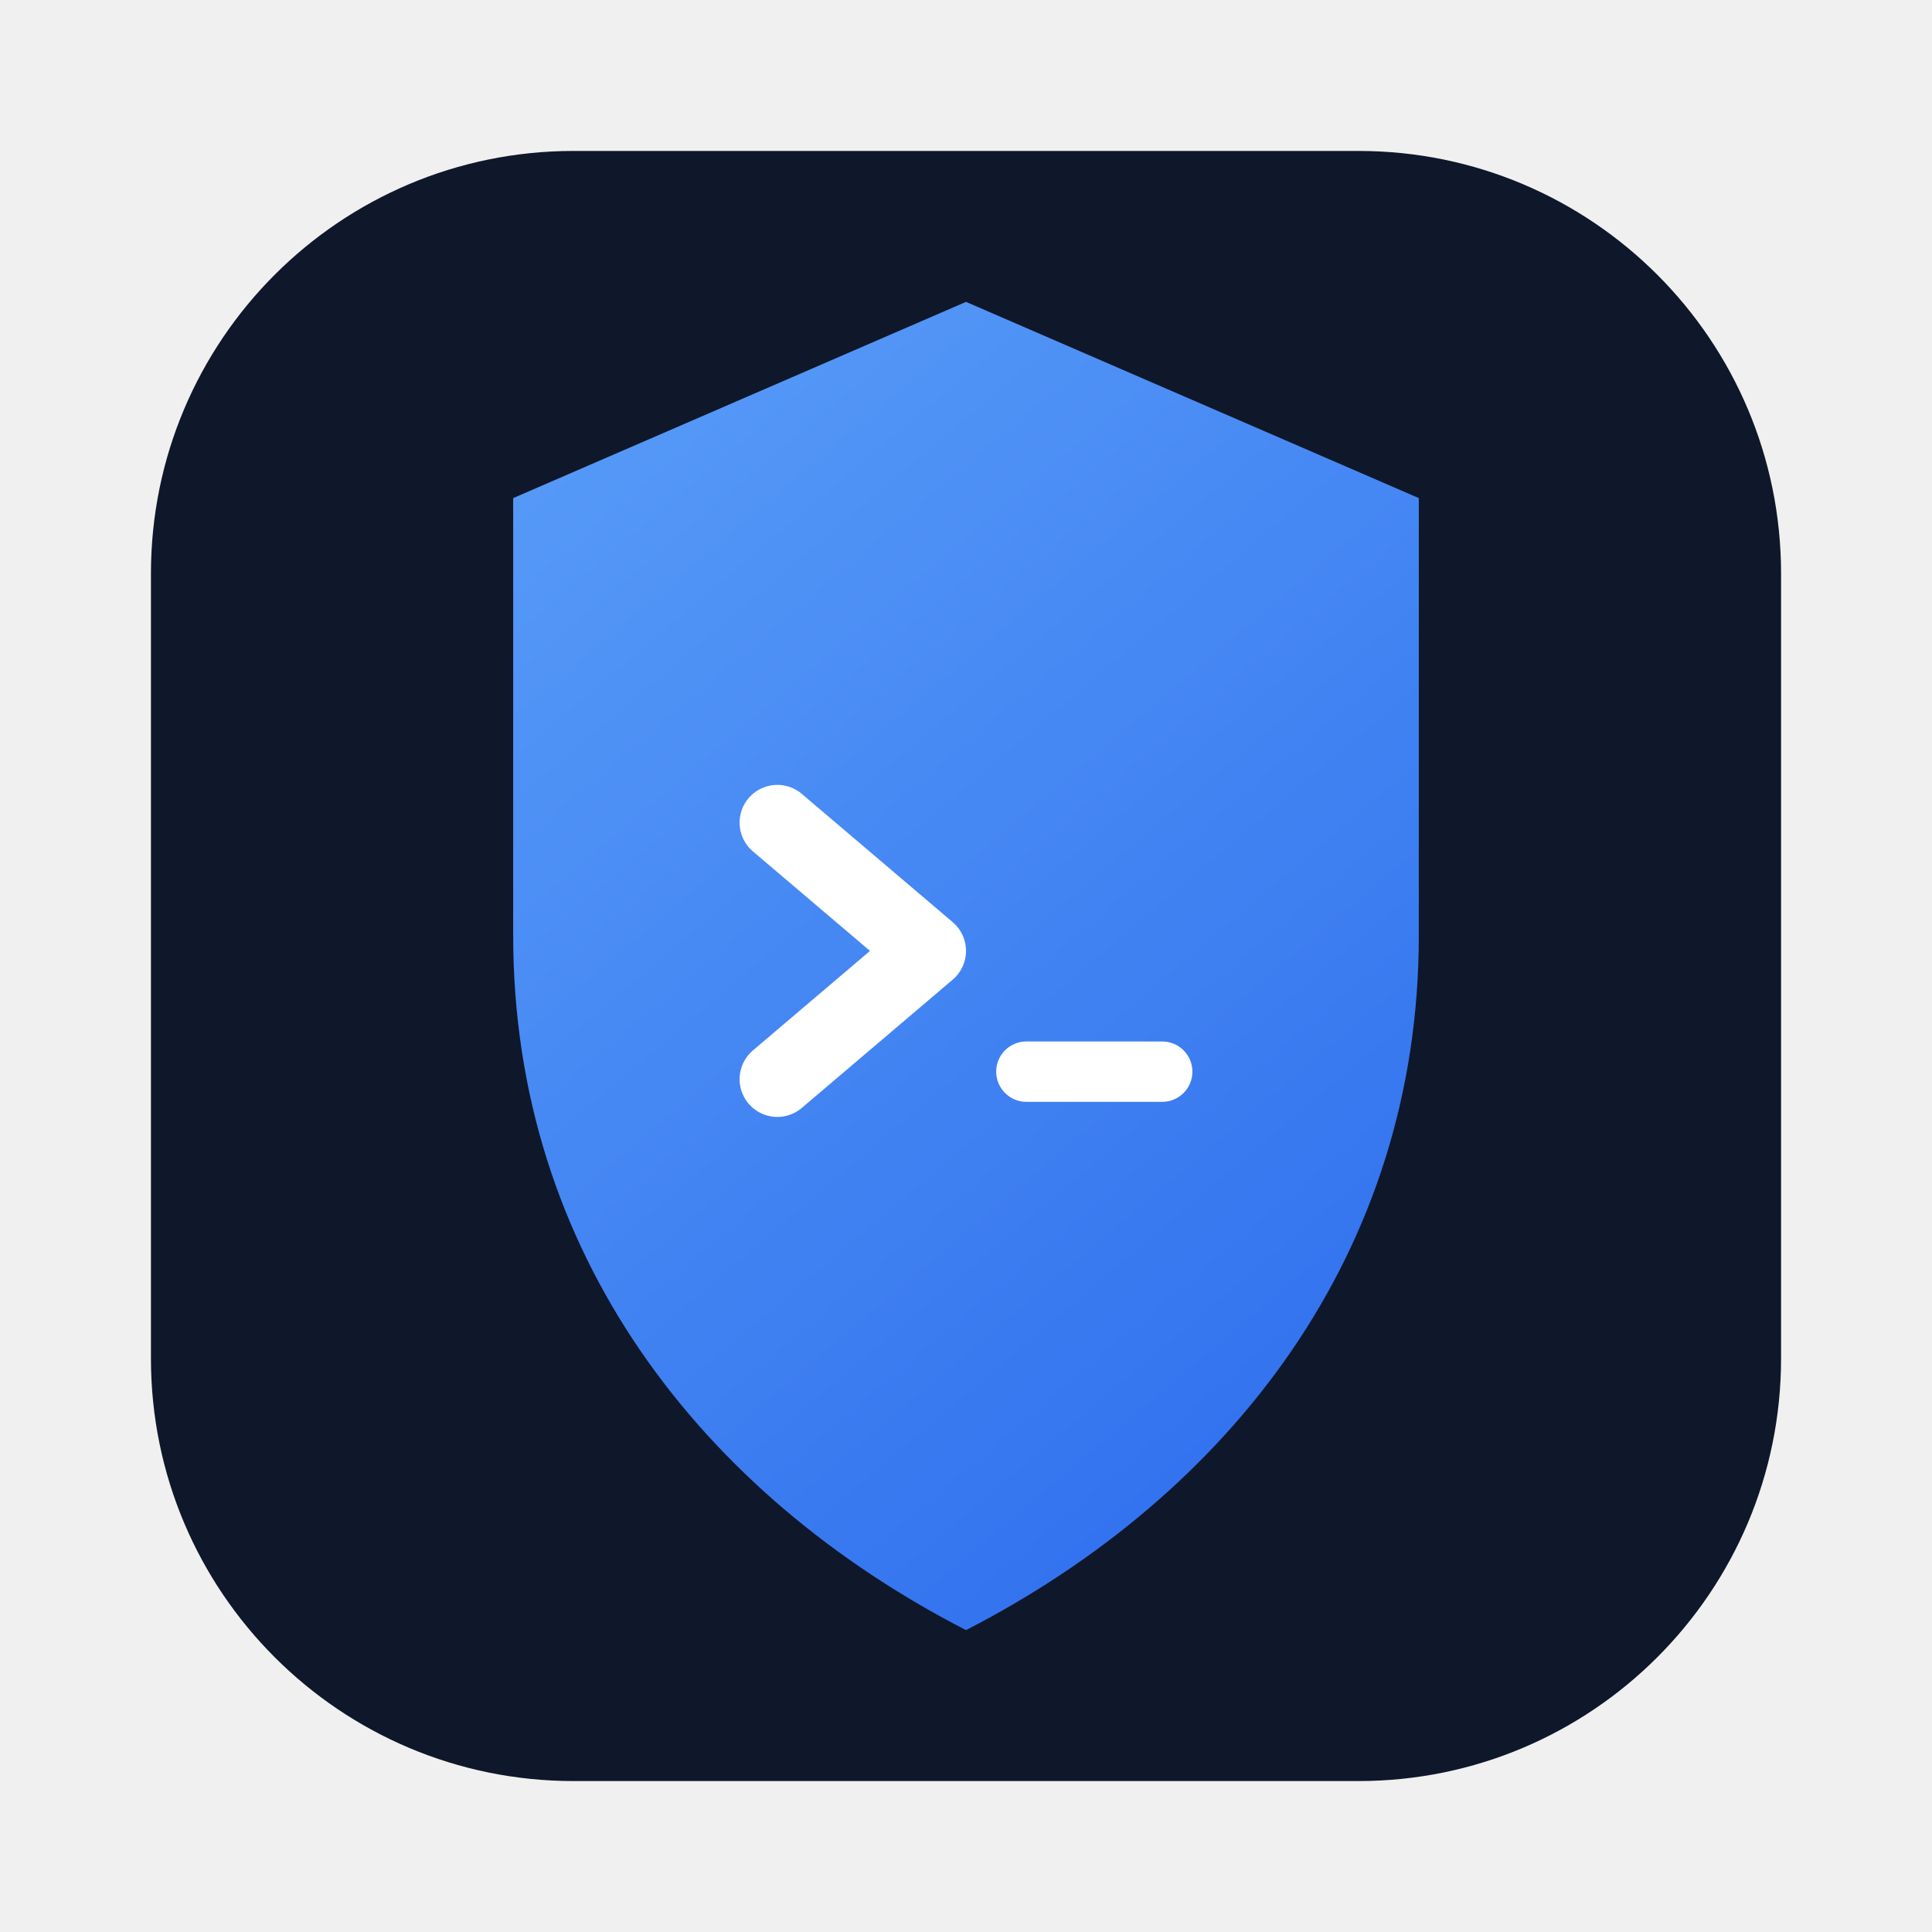
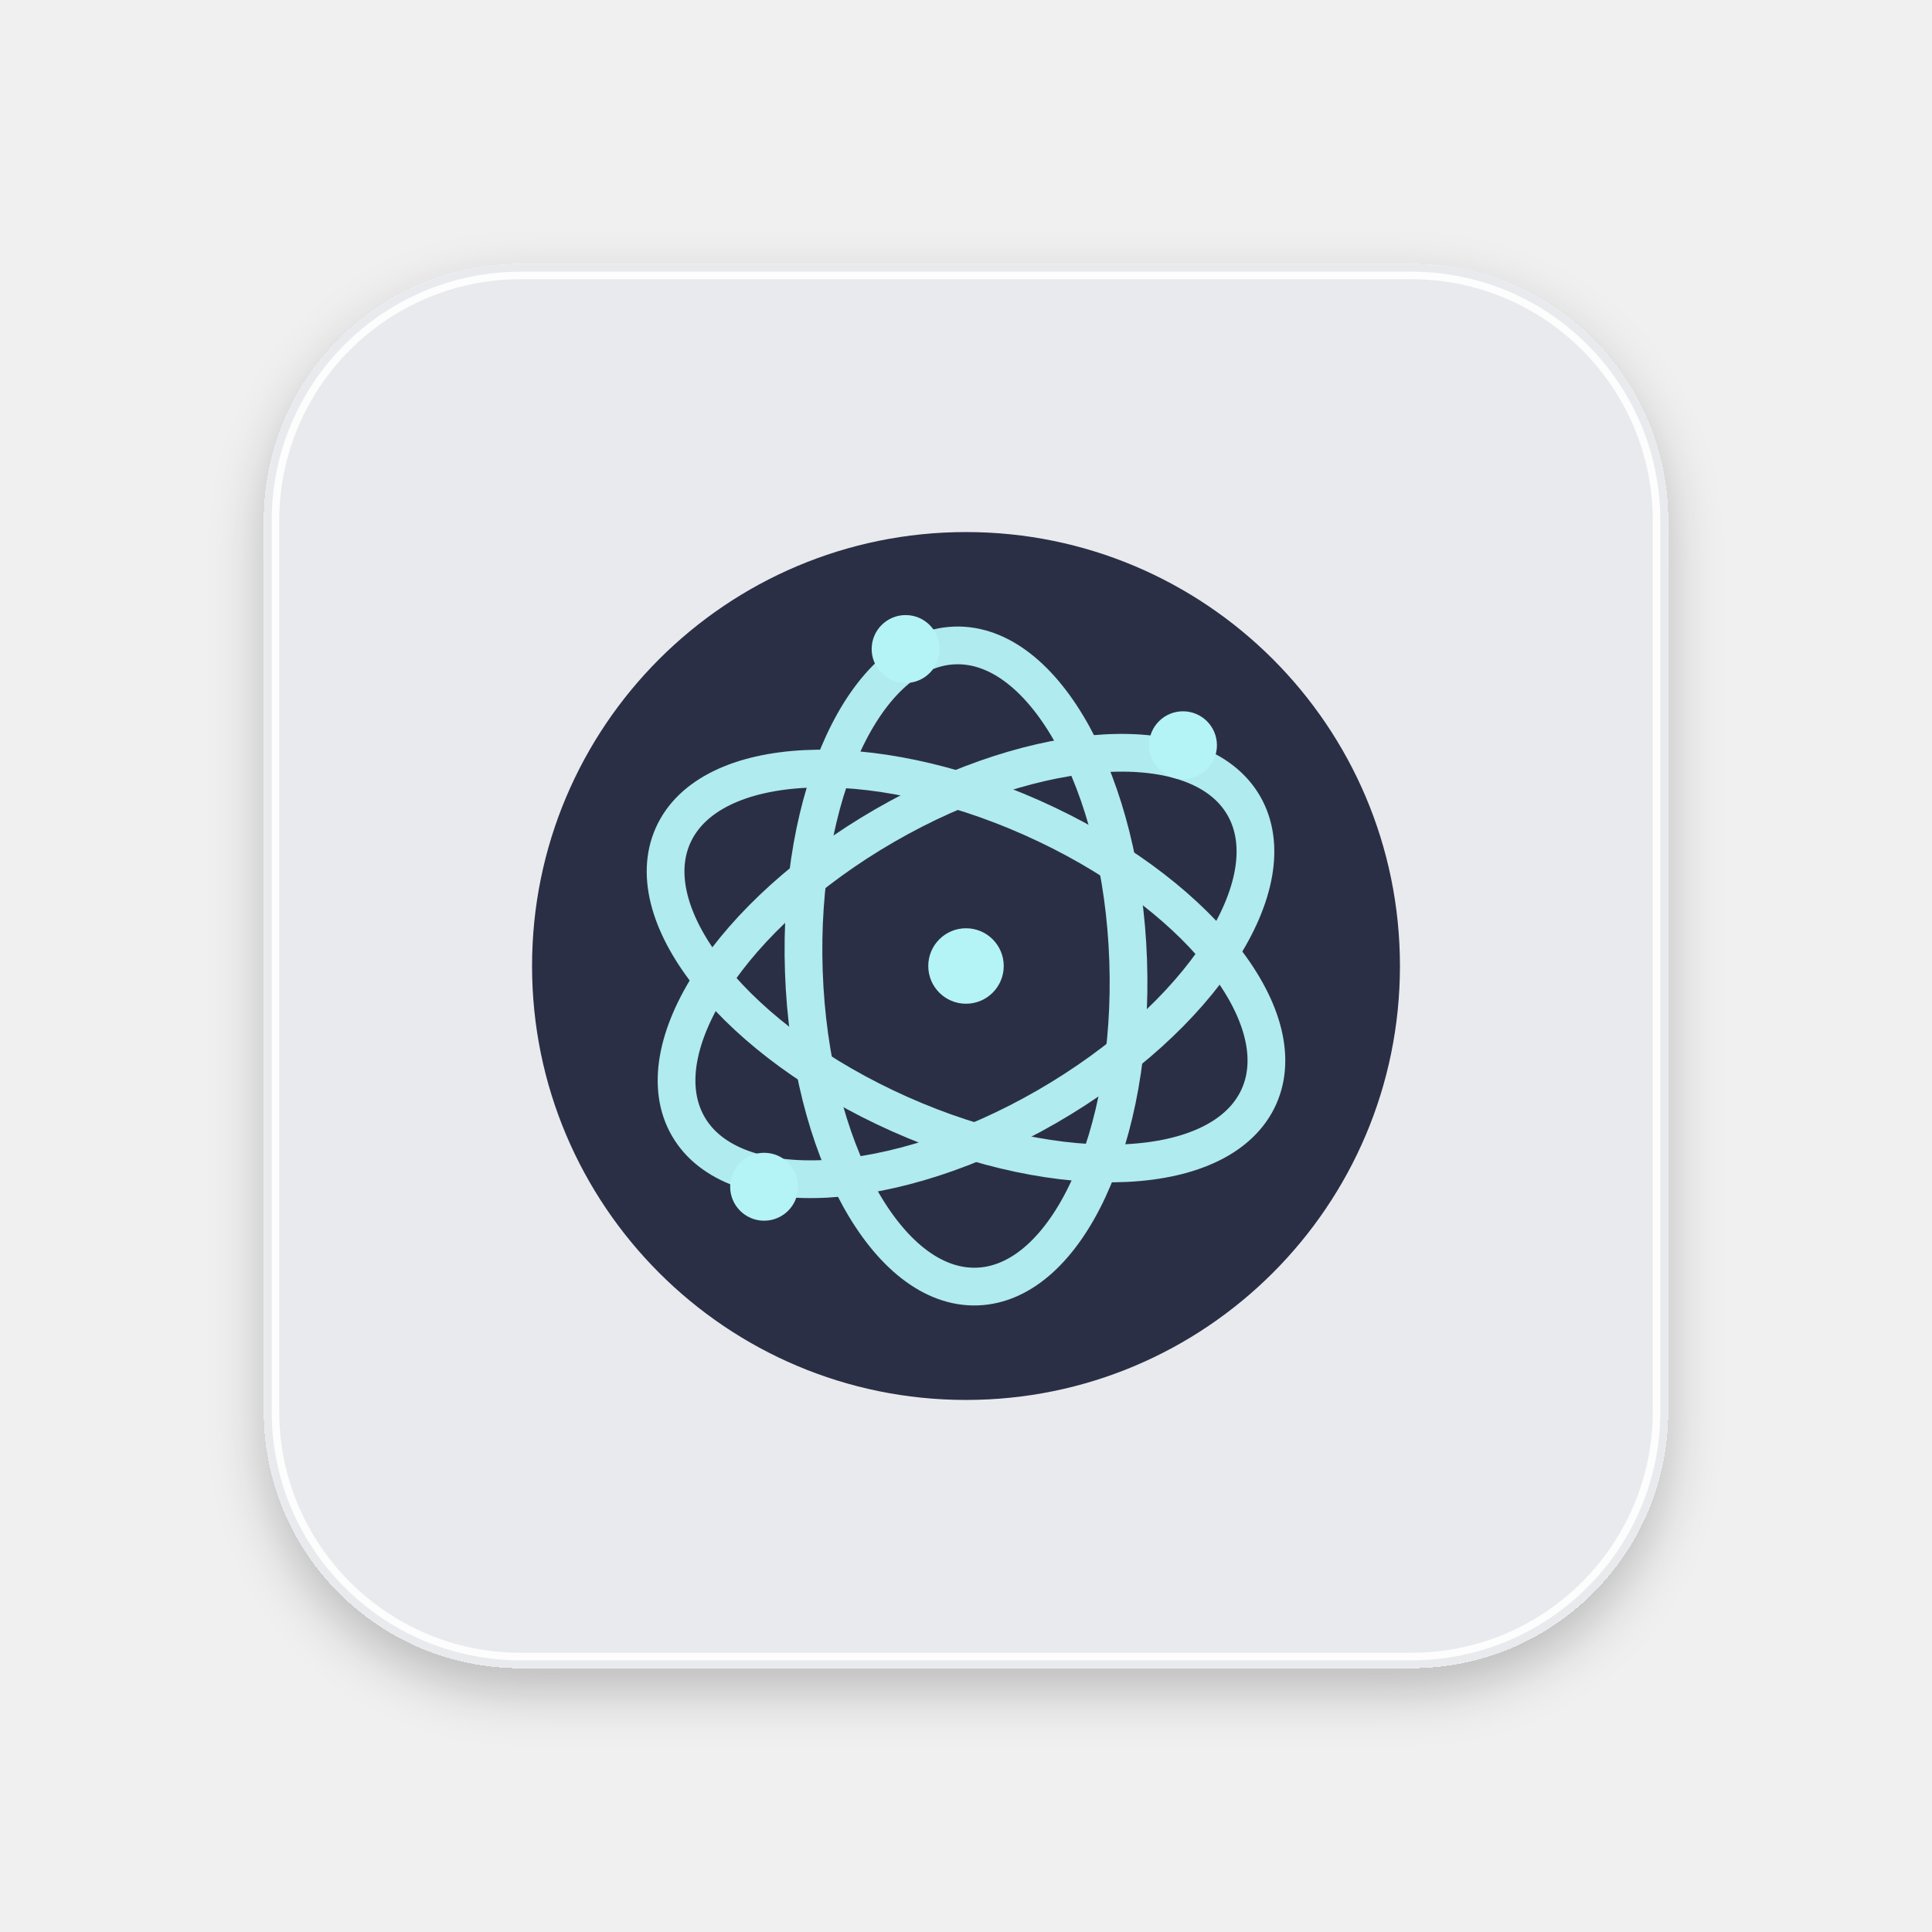
- <svg xmlns="http://www.w3.org/2000/svg" width="512" height="512" viewBox="0 0 256 256" fill="none">
+ <svg xmlns="http://www.w3.org/2000/svg" width="1024" height="1024" viewBox="0 0 1024 1024" fill="none">
  <defs>
-     <linearGradient id="g" x1="40" y1="24" x2="216" y2="232" gradientUnits="userSpaceOnUse">
-       <stop stop-color="#60A5FA" />
-       <stop offset="1" stop-color="#2563EB" />
-     </linearGradient>
+     <filter id="tileShadow" x="96" y="96" width="832" height="832" filterUnits="userSpaceOnUse" color-interpolation-filters="sRGB">
+       <feFlood flood-opacity="0" result="BackgroundImageFix" />
+       <feColorMatrix in="SourceAlpha" type="matrix" values="0 0 0 0 0 0 0 0 0 0 0 0 0 0 0 0 0 0 127 0" result="hardAlpha" />
+       <feOffset dy="12" />
+       <feGaussianBlur stdDeviation="14" />
+       <feComposite in2="hardAlpha" operator="out" />
+       <feColorMatrix type="matrix" values="0 0 0 0 0 0 0 0 0 0 0 0 0 0 0 0 0 0 0.22 0" />
+       <feBlend mode="normal" in2="BackgroundImageFix" result="effect1_dropShadow" />
+       <feBlend mode="normal" in="SourceGraphic" in2="effect1_dropShadow" result="shape" />
+     </filter>
  </defs>
-   <rect x="20" y="20" width="216" height="216" rx="56" fill="#0F172A" />
-   <path d="M128 40L188 66V124C188 166 163 198 128 216C93 198 68 166 68 124V66L128 40Z" fill="url(#g)" />
-   <path d="M103 109L123 126L103 143" stroke="white" stroke-width="10" stroke-linecap="round" stroke-linejoin="round" />
-   <rect x="132" y="138" width="26" height="8" rx="4" fill="white" />
+   <g filter="url(#tileShadow)">
+     <rect x="140" y="140" width="744" height="744" rx="136" fill="#E9EAED" />
+     <rect x="146" y="146" width="732" height="732" rx="130" stroke="#FFFFFF" stroke-opacity="0.9" stroke-width="4" />
+     <circle cx="512" cy="512" r="230" fill="#2B2F45" />
+     <g stroke="#B4F3F6" stroke-width="20" stroke-linecap="round" opacity="0.96">
+       <ellipse cx="512" cy="512" rx="170" ry="86" transform="rotate(24 512 512)" />
+       <ellipse cx="512" cy="512" rx="170" ry="86" transform="rotate(-30 512 512)" />
+       <ellipse cx="512" cy="512" rx="170" ry="86" transform="rotate(88 512 512)" />
+     </g>
+     <circle cx="512" cy="512" r="20" fill="#B4F3F6" />
+     <circle cx="405" cy="629" r="18" fill="#B4F3F6" />
+     <circle cx="627" cy="395" r="18" fill="#B4F3F6" />
+     <circle cx="480" cy="344" r="18" fill="#B4F3F6" />
+   </g>
</svg>
